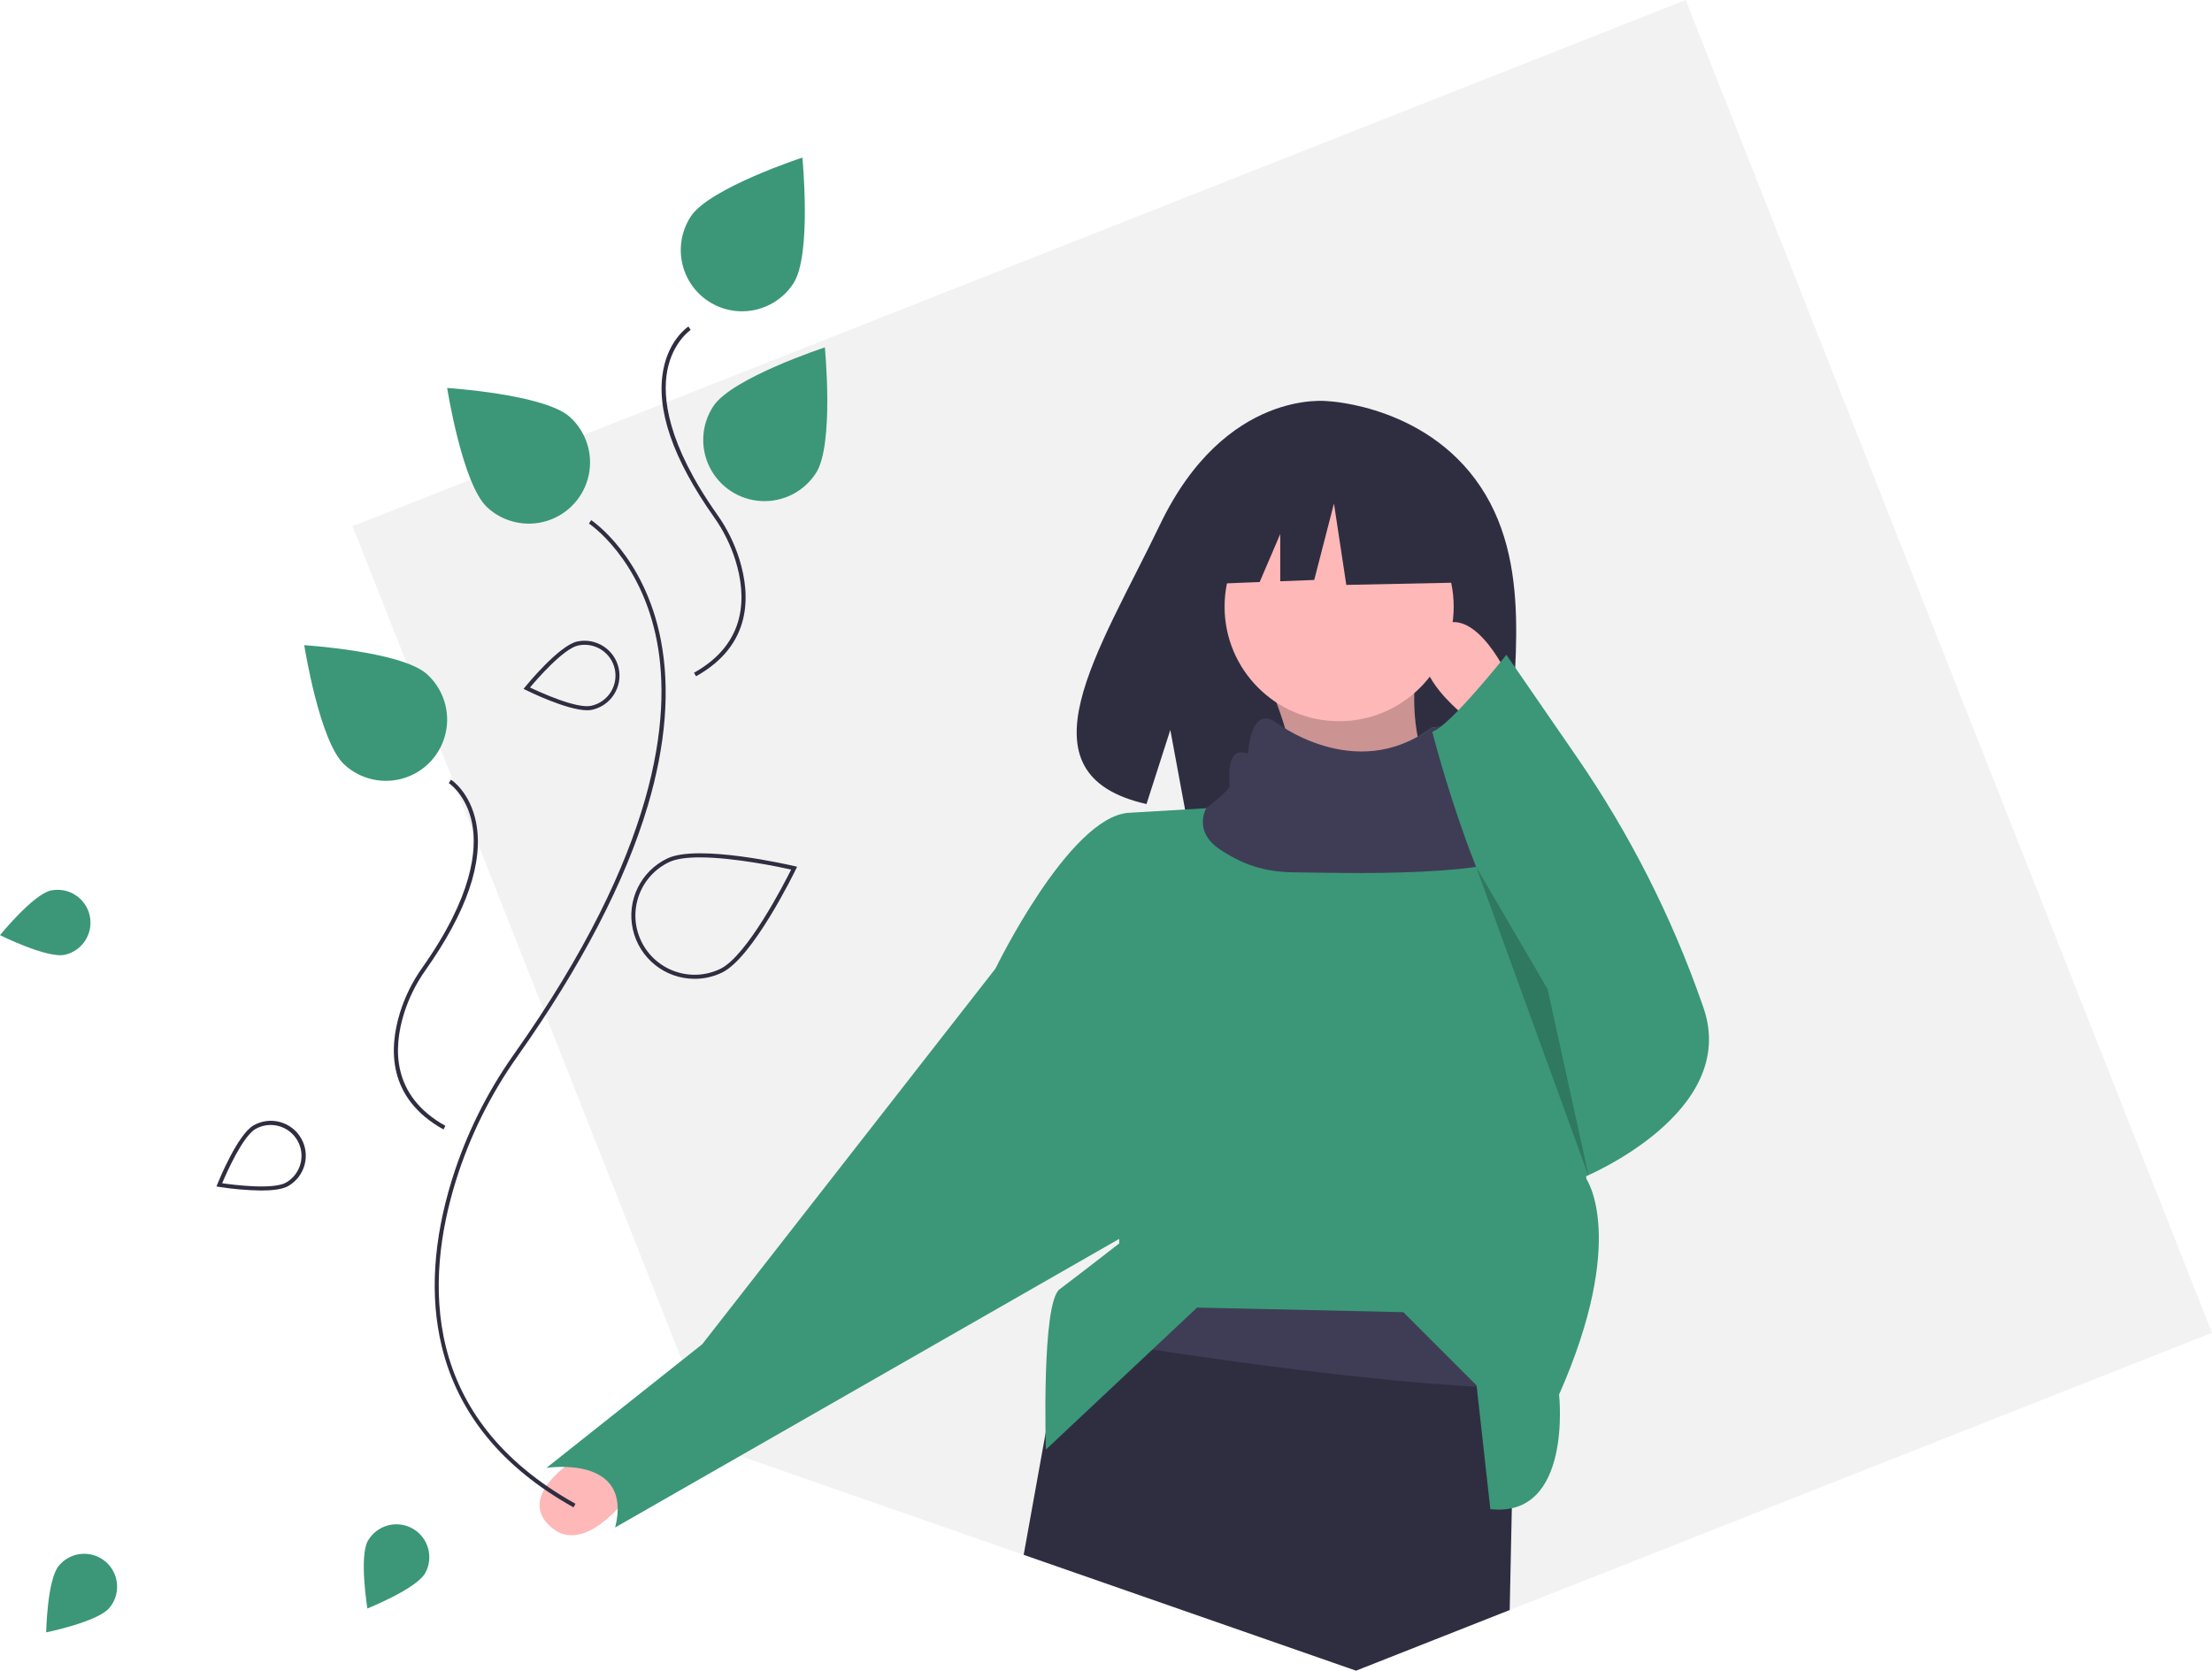
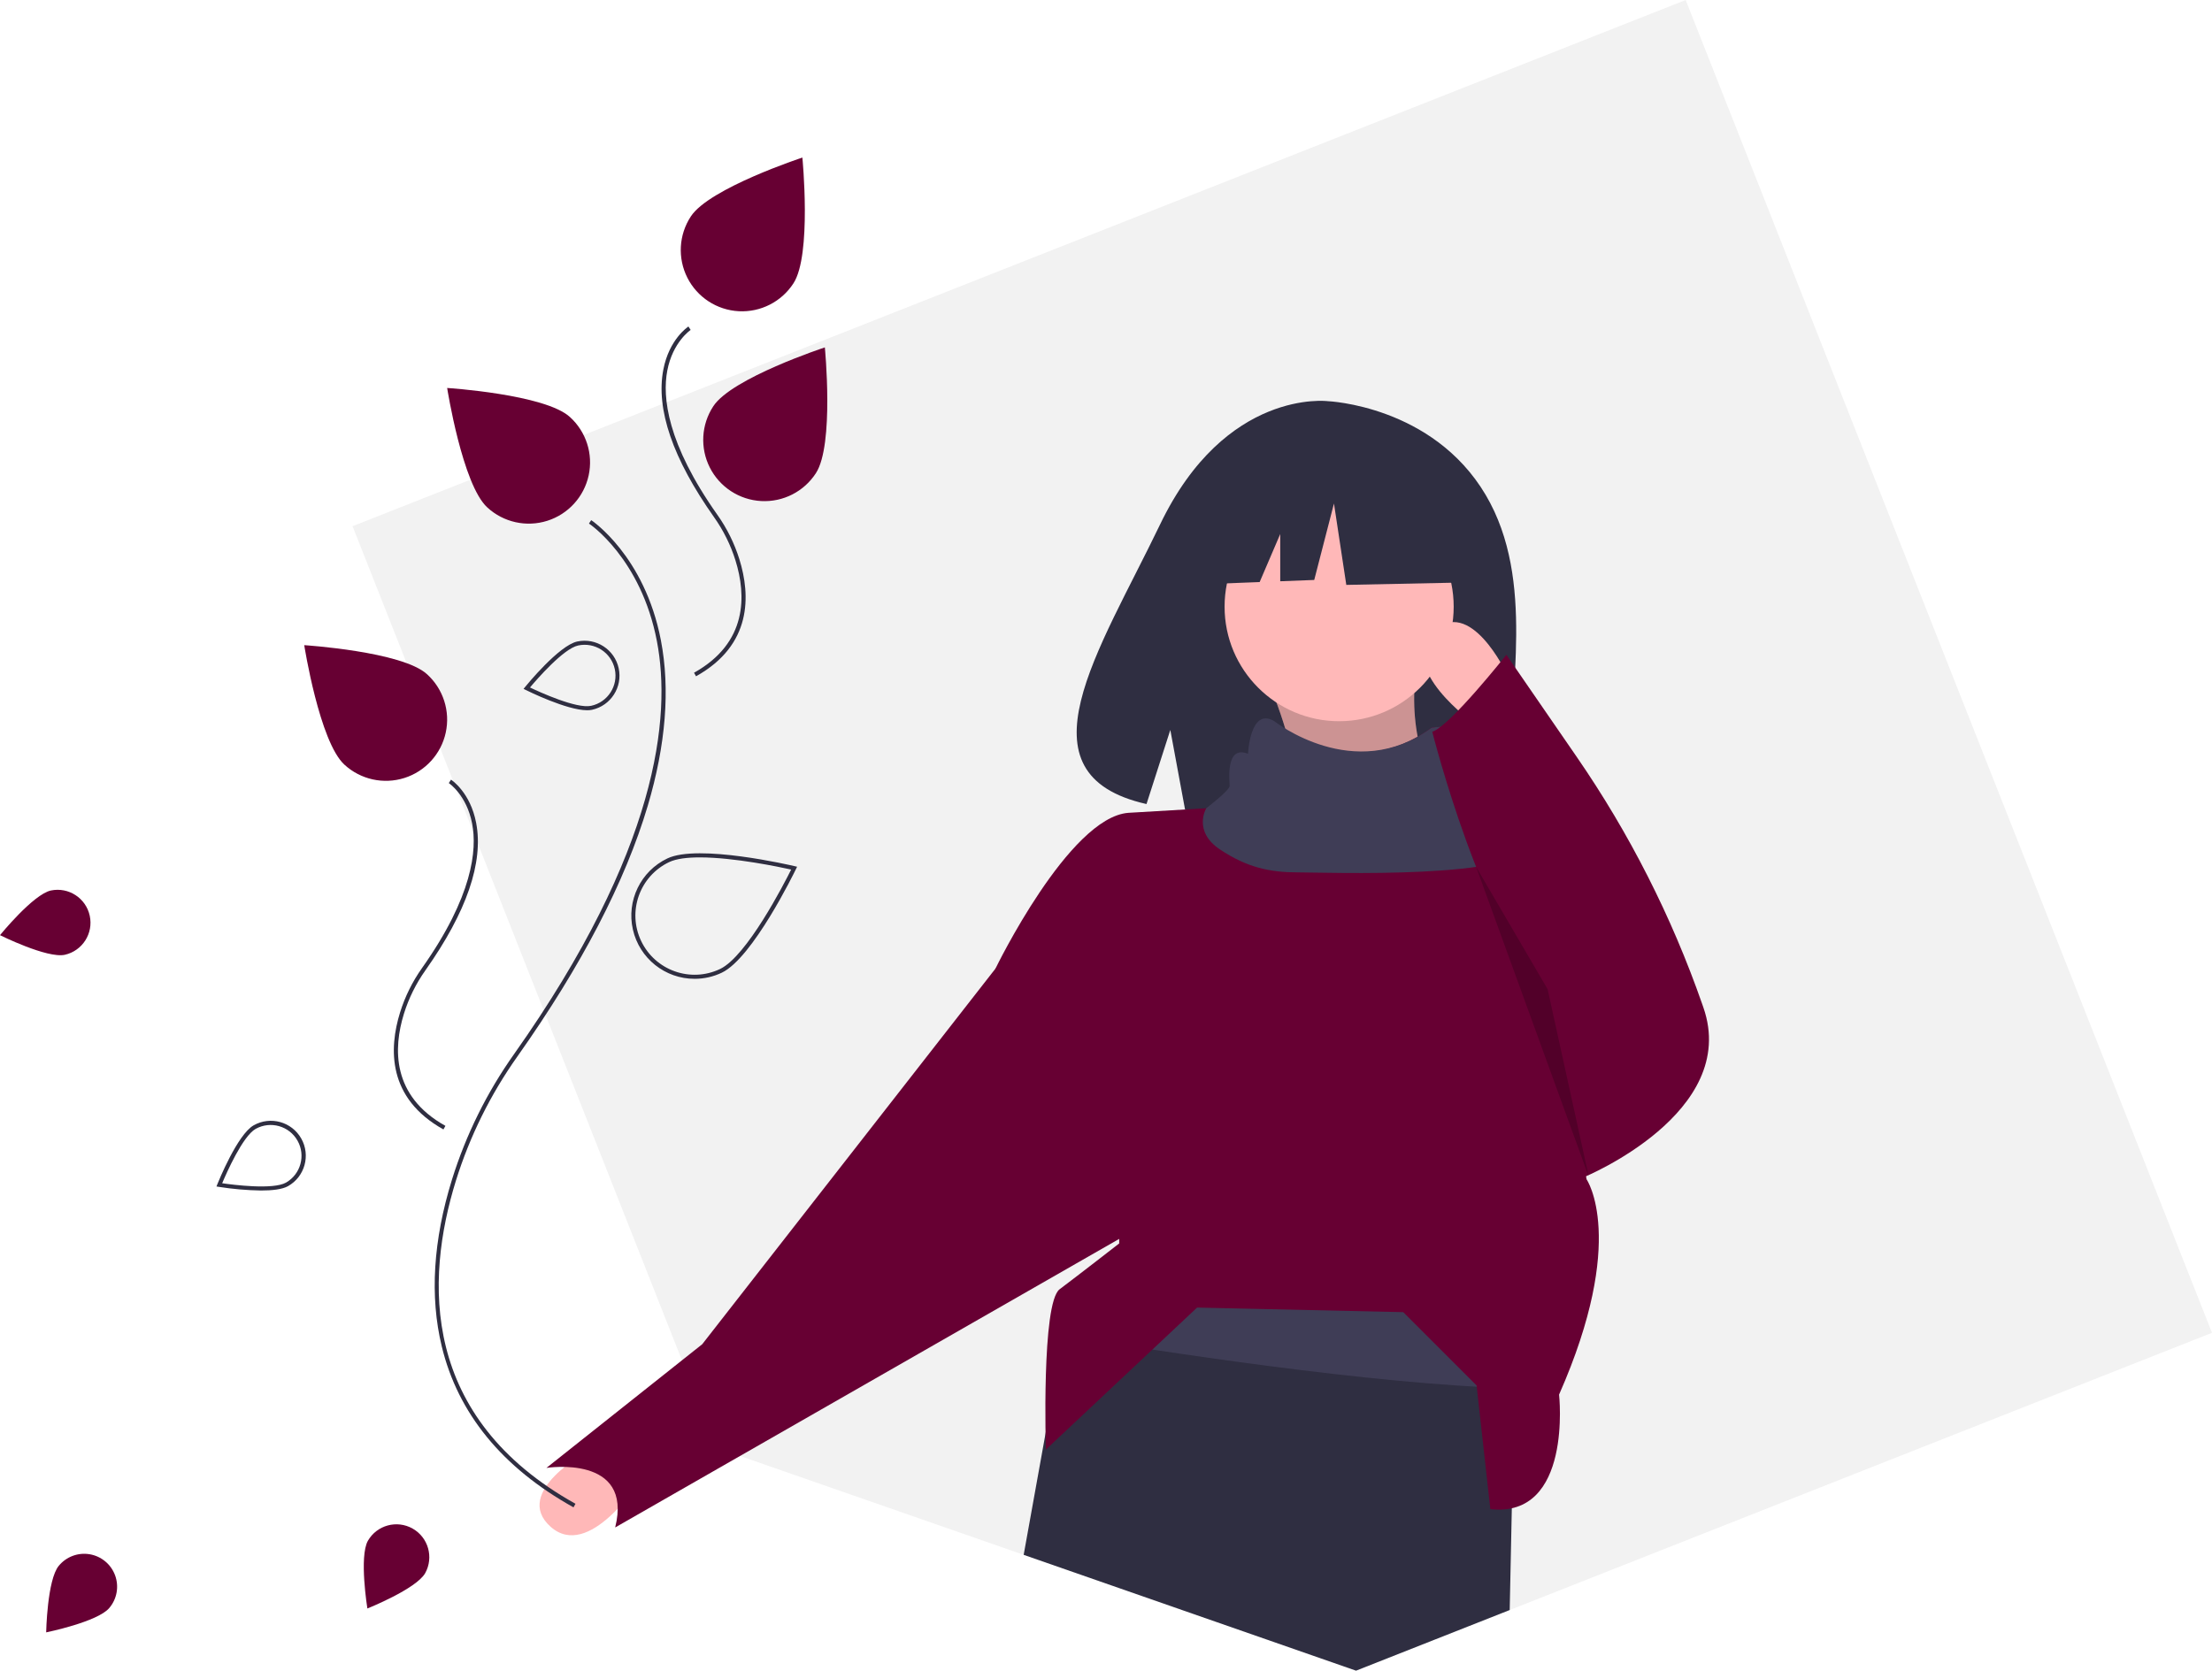
<svg xmlns="http://www.w3.org/2000/svg" id="a86c84ac-c86b-458f-bb45-d629fc1b571b" data-name="Layer 1" width="1083.42" height="818.47" viewBox="0 0 1083.42 818.47">
  <polygon points="1083.42 652.95 739.44 788.76 664.18 818.47 501.39 761.72 362.46 713.29 350.92 709.27 334.01 666.43 266.77 496.12 233.02 410.62 222.87 384.92 215.53 366.32 199.17 324.88 172.68 257.79 230.54 234.95 285.8 213.13 325.52 197.45 825.63 0 1083.42 652.95" fill="#f2f2f2" />
-   <path d="M83.23,477.021a16.115,16.115,0,0,1,6.819,31.499c-8.698,1.883-31.759-9.612-31.759-9.612S74.532,478.905,83.23,477.021Z" transform="translate(-58.29022 -40.76501)" fill="#3b9778" />
-   <path d="M87.08,807.87a16.115,16.115,0,1,1,24.768,20.622c-5.695,6.839-30.944,11.98-30.944,11.98S81.386,814.71,87.08,807.87Z" transform="translate(-58.29022 -40.76501)" fill="#3b9778" />
+   <path d="M83.23,477.021a16.115,16.115,0,0,1,6.819,31.499c-8.698,1.883-31.759-9.612-31.759-9.612S74.532,478.905,83.23,477.021Z" transform="translate(-58.29022 -40.76501)" fill="#670033" />
+   <path d="M87.08,807.87a16.115,16.115,0,1,1,24.768,20.622c-5.695,6.839-30.944,11.98-30.944,11.98S81.386,814.71,87.08,807.87Z" transform="translate(-58.29022 -40.76501)" fill="#670033" />
  <path d="M785.955,283.209c-25.96-43.864-77.319-45.908-77.319-45.908s-50.047-6.4-82.151,60.406c-29.924,62.268-71.223,122.389-6.649,136.966L631.5,398.368l7.223,39.006a252.664,252.664,0,0,0,27.629.472c69.154-2.233,135.013.653,132.892-24.162C796.426,380.696,810.934,325.415,785.955,283.209Z" transform="translate(-58.29022 -40.76501)" fill="#2f2e41" />
  <path d="M679.402,375.012c8.945,19.787,14.586,43.373,17.954,69.571l71.816-4.488c-16.511-23.396-21.993-50.25-15.71-80.793Z" transform="translate(-58.29022 -40.76501)" fill="#ffb8b8" />
  <path d="M679.402,375.012c8.945,19.787,14.586,43.373,17.954,69.571l71.816-4.488c-16.511-23.396-21.993-50.25-15.71-80.793Z" transform="translate(-58.29022 -40.76501)" opacity="0.2" />
  <path d="M346.198,751.748s-37.169,19.909-18.308,36.907,43.776-22.5,43.776-22.5Z" transform="translate(-58.29022 -40.76501)" fill="#ffb8b8" />
  <polygon points="742.3 652.93 741.72 680.13 740.48 738.9 739.44 788.76 664.18 818.47 501.39 761.72 512.1 702.25 520.75 654.23 524.61 632.73 719.86 605.8 742.3 652.93" fill="#2f2e41" />
  <path d="M800.591,693.694l-.584,27.2c-69.078-1.773-176.15-18.448-220.968-25.899l3.86-21.5,195.249-26.931Z" transform="translate(-58.29022 -40.76501)" fill="#3f3d56" />
  <circle cx="655.897" cy="297.218" r="56.106" fill="#ffb8b8" />
-   <path d="M821.911,723.991s6.733,60.594-33.664,56.106L781.515,719.503l-35.908-35.908-100.991-2.244-74.06,69.571S568.312,679.107,577.289,672.374s29.175-22.442,29.175-22.442V638.71L545.87,515.277s35.908-74.06,65.083-76.304l38.152-2.244s13.465-6.733,13.465-8.977-2.244-20.198,8.977-15.71c0,0,1.01-23.026,12.837-16.001,0,0,37.232,29.175,75.025,1.279,0,0,17.617-3.232,15.373,5.745s0,15.71,4.488,15.71S803.957,425.508,803.957,429.996c0,.965,1.459,10.256,3.748,24.238v.022c8.326,50.967,27.672,164.256,27.672,164.256S855.574,647.687,821.911,723.991Z" transform="translate(-58.29022 -40.76501)" fill="#3b9778" />
-   <path d="M561.579,504.056l-15.71,11.221L402.238,699.305l-76.304,60.594s42.641-6.733,33.664,29.175L622.174,638.71Z" transform="translate(-58.29022 -40.76501)" fill="#3b9778" />
+   <path d="M821.911,723.991s6.733,60.594-33.664,56.106L781.515,719.503l-35.908-35.908-100.991-2.244-74.06,69.571S568.312,679.107,577.289,672.374s29.175-22.442,29.175-22.442V638.71L545.87,515.277s35.908-74.06,65.083-76.304l38.152-2.244s13.465-6.733,13.465-8.977-2.244-20.198,8.977-15.71c0,0,1.01-23.026,12.837-16.001,0,0,37.232,29.175,75.025,1.279,0,0,17.617-3.232,15.373,5.745s0,15.71,4.488,15.71S803.957,425.508,803.957,429.996c0,.965,1.459,10.256,3.748,24.238v.022c8.326,50.967,27.672,164.256,27.672,164.256S855.574,647.687,821.911,723.991Z" transform="translate(-58.29022 -40.76501)" fill="#670033" />
+   <path d="M561.579,504.056l-15.71,11.221L402.238,699.305l-76.304,60.594s42.641-6.733,33.664,29.175L622.174,638.71Z" transform="translate(-58.29022 -40.76501)" fill="#670033" />
  <path d="M807.705,454.234v.022c-2.984,17.55-100.25,13.892-113.715,13.892s-24.687-2.244-38.152-11.221-6.733-20.198-6.733-20.198S660.57,427.996,660.57,425.752s-2.244-20.198,8.977-15.71c0,0,1.01-23.026,12.837-16.001,0,0,39.232,31.175,77.025,3.279,0,0,17.617-3.232,15.373,5.745s0,15.71,4.488,15.71S803.957,425.508,803.957,429.996C803.957,430.961,805.416,440.252,807.705,454.234Z" transform="translate(-58.29022 -40.76501)" fill="#3f3d56" />
  <path d="M796.102,370.524s-17.954-38.152-35.908-20.198,20.198,44.885,20.198,44.885Z" transform="translate(-58.29022 -40.76501)" fill="#ffb8b8" />
-   <path d="M796.102,361.547s-27.724,35.036-36.304,37.716c0,0,25.083,99.182,56.502,126.113l17.954,92.014s76.304-31.419,58.35-83.037q-.269-.774-.536-1.539a509.14,509.14,0,0,0-61.513-121.254Z" transform="translate(-58.29022 -40.76501)" fill="#3b9778" />
+   <path d="M796.102,361.547s-27.724,35.036-36.304,37.716c0,0,25.083,99.182,56.502,126.113l17.954,92.014s76.304-31.419,58.35-83.037q-.269-.774-.536-1.539a509.14,509.14,0,0,0-61.513-121.254Z" transform="translate(-58.29022 -40.76501)" fill="#670033" />
  <polygon points="722.997 424.697 778.208 576.625 758.01 484.611 722.997 424.697" opacity="0.2" />
  <polygon points="716.188 238.215 665.447 211.637 595.377 222.51 580.88 286.54 616.968 285.152 627.05 261.628 627.05 284.764 643.701 284.123 653.366 246.672 659.407 286.54 718.604 285.332 716.188 238.215" fill="#2f2e41" />
  <path d="M339.185,779.221c-34.88-19.444-56.594-45.991-64.539-78.902-5.899-24.436-4.204-51.933,5.038-81.728a218.889,218.889,0,0,1,30.439-61.484c70.638-99.986,77.014-165.138,69.923-202.187-7.774-40.623-33.031-57.494-33.286-57.66l1.09-1.677c.261.169,26.184,17.433,34.145,58.88,4.589,23.895,2.43,51.141-6.417,80.981-11.012,37.138-32.484,78.459-63.821,122.816a216.904,216.904,0,0,0-30.163,60.922c-15.158,48.867-17.303,115.997,58.564,158.292Z" transform="translate(-58.29022 -40.76501)" fill="#2f2e41" />
  <path d="M275.481,594.079c-27.498-15.328-26.732-39.621-21.248-57.301a77.687,77.687,0,0,1,10.804-21.825c24.747-35.028,26.983-57.783,24.501-70.704-2.695-14.031-11.341-19.791-11.428-19.848l1.09-1.677c.384.25,9.448,6.289,12.302,21.147,3.716,19.348-4.638,43.651-24.832,72.235a75.677,75.677,0,0,0-10.528,21.263c-5.265,16.974-6.015,40.287,20.312,54.963Z" transform="translate(-58.29022 -40.76501)" fill="#2f2e41" />
  <path d="M399.198,372.08l-.974-1.747c26.327-14.676,25.577-37.99,20.312-54.962a75.679,75.679,0,0,0-10.528-21.263c-20.193-28.584-28.548-52.887-24.832-72.235,2.854-14.859,11.918-20.898,12.302-21.147l1.091,1.676c-.087.058-8.777,5.894-11.445,19.928-2.454,12.914-.193,35.649,24.517,70.625a77.697,77.697,0,0,1,10.804,21.825C425.931,332.458,426.696,356.751,399.198,372.08Z" transform="translate(-58.29022 -40.76501)" fill="#2f2e41" />
-   <path d="M457.909,272.577a30,30,0,1,1-50.251-32.784c9.053-13.877,54.631-28.834,54.631-28.834S466.962,258.701,457.909,272.577Z" transform="translate(-58.29022 -40.76501)" fill="#3b9778" />
-   <path d="M446.909,179.577a30,30,0,1,1-50.251-32.784c9.053-13.877,54.631-28.834,54.631-28.834S455.962,165.701,446.909,179.577Z" transform="translate(-58.29022 -40.76501)" fill="#3b9778" />
+   <path d="M457.909,272.577a30,30,0,1,1-50.251-32.784c9.053-13.877,54.631-28.834,54.631-28.834S466.962,258.701,457.909,272.577Z" transform="translate(-58.29022 -40.76501)" fill="#670033" />
+   <path d="M446.909,179.577a30,30,0,1,1-50.251-32.784c9.053-13.877,54.631-28.834,54.631-28.834S455.962,165.701,446.909,179.577Z" transform="translate(-58.29022 -40.76501)" fill="#670033" />
  <path d="M398.555,520.294a30.999,30.999,0,0,1-13.381-58.985c15.1-7.195,60.391,3.338,62.312,3.79l1.214.286-.543,1.123c-.859,1.776-21.218,43.581-36.319,50.775h0A30.812,30.812,0,0,1,398.555,520.294Zm2.522-59.491c-6.143,0-11.525.635-15.043,2.311A29,29,0,0,0,410.978,515.478c13.137-6.259,31.409-41.877,34.82-48.711C440.339,465.554,417.874,460.803,401.078,460.803Z" transform="translate(-58.29022 -40.76501)" fill="#2f2e41" />
-   <path d="M337.42,245.052a30,30,0,1,1-40.426,44.336c-12.243-11.163-19.689-58.552-19.689-58.552S325.177,233.889,337.42,245.052Z" transform="translate(-58.29022 -40.76501)" fill="#3b9778" />
-   <path d="M267.42,371.052a30,30,0,1,1-40.426,44.336c-12.243-11.163-19.689-58.552-19.689-58.552S255.177,359.889,267.42,371.052Z" transform="translate(-58.29022 -40.76501)" fill="#3b9778" />
+   <path d="M337.42,245.052a30,30,0,1,1-40.426,44.336c-12.243-11.163-19.689-58.552-19.689-58.552S325.177,233.889,337.42,245.052Z" transform="translate(-58.29022 -40.76501)" fill="#670033" />
+   <path d="M267.42,371.052a30,30,0,1,1-40.426,44.336c-12.243-11.163-19.689-58.552-19.689-58.552S255.177,359.889,267.42,371.052Z" transform="translate(-58.29022 -40.76501)" fill="#670033" />
  <path d="M345.883,388.723c-10.013,0-29.16-9.482-30.039-9.92l-1.117-.557.787-.969c.672-.828,16.565-20.299,25.504-22.234h0a17.115,17.115,0,0,1,7.242,33.455A11.349,11.349,0,0,1,345.883,388.723Zm-28.007-11.158c4.716,2.251,22.777,10.535,29.962,8.978a15.114,15.114,0,0,0-6.396-29.544C334.254,358.555,321.238,373.566,317.876,377.565Z" transform="translate(-58.29022 -40.76501)" fill="#2f2e41" />
-   <path d="M238.49,795.589a16.115,16.115,0,0,1,28.049,15.873c-4.383,7.746-28.31,17.308-28.31,17.308S234.106,803.334,238.49,795.589Z" transform="translate(-58.29022 -40.76501)" fill="#3b9778" />
+   <path d="M238.49,795.589a16.115,16.115,0,0,1,28.049,15.873c-4.383,7.746-28.31,17.308-28.31,17.308S234.106,803.334,238.49,795.589Z" transform="translate(-58.29022 -40.76501)" fill="#670033" />
  <path d="M186.148,624.002a147.962,147.962,0,0,1-20.607-1.776l-1.232-.2.464-1.158c.396-.99,9.793-24.302,17.755-28.803h0A17.114,17.114,0,1,1,199.374,621.861C196.514,623.478,191.476,624.002,186.148,624.002Zm-19.035-3.562c5.171.749,24.875,3.298,31.276-.319a15.115,15.115,0,0,0-14.877-26.315h0C177.112,597.423,169.137,615.622,167.113,620.44Z" transform="translate(-58.29022 -40.76501)" fill="#2f2e41" />
</svg>
